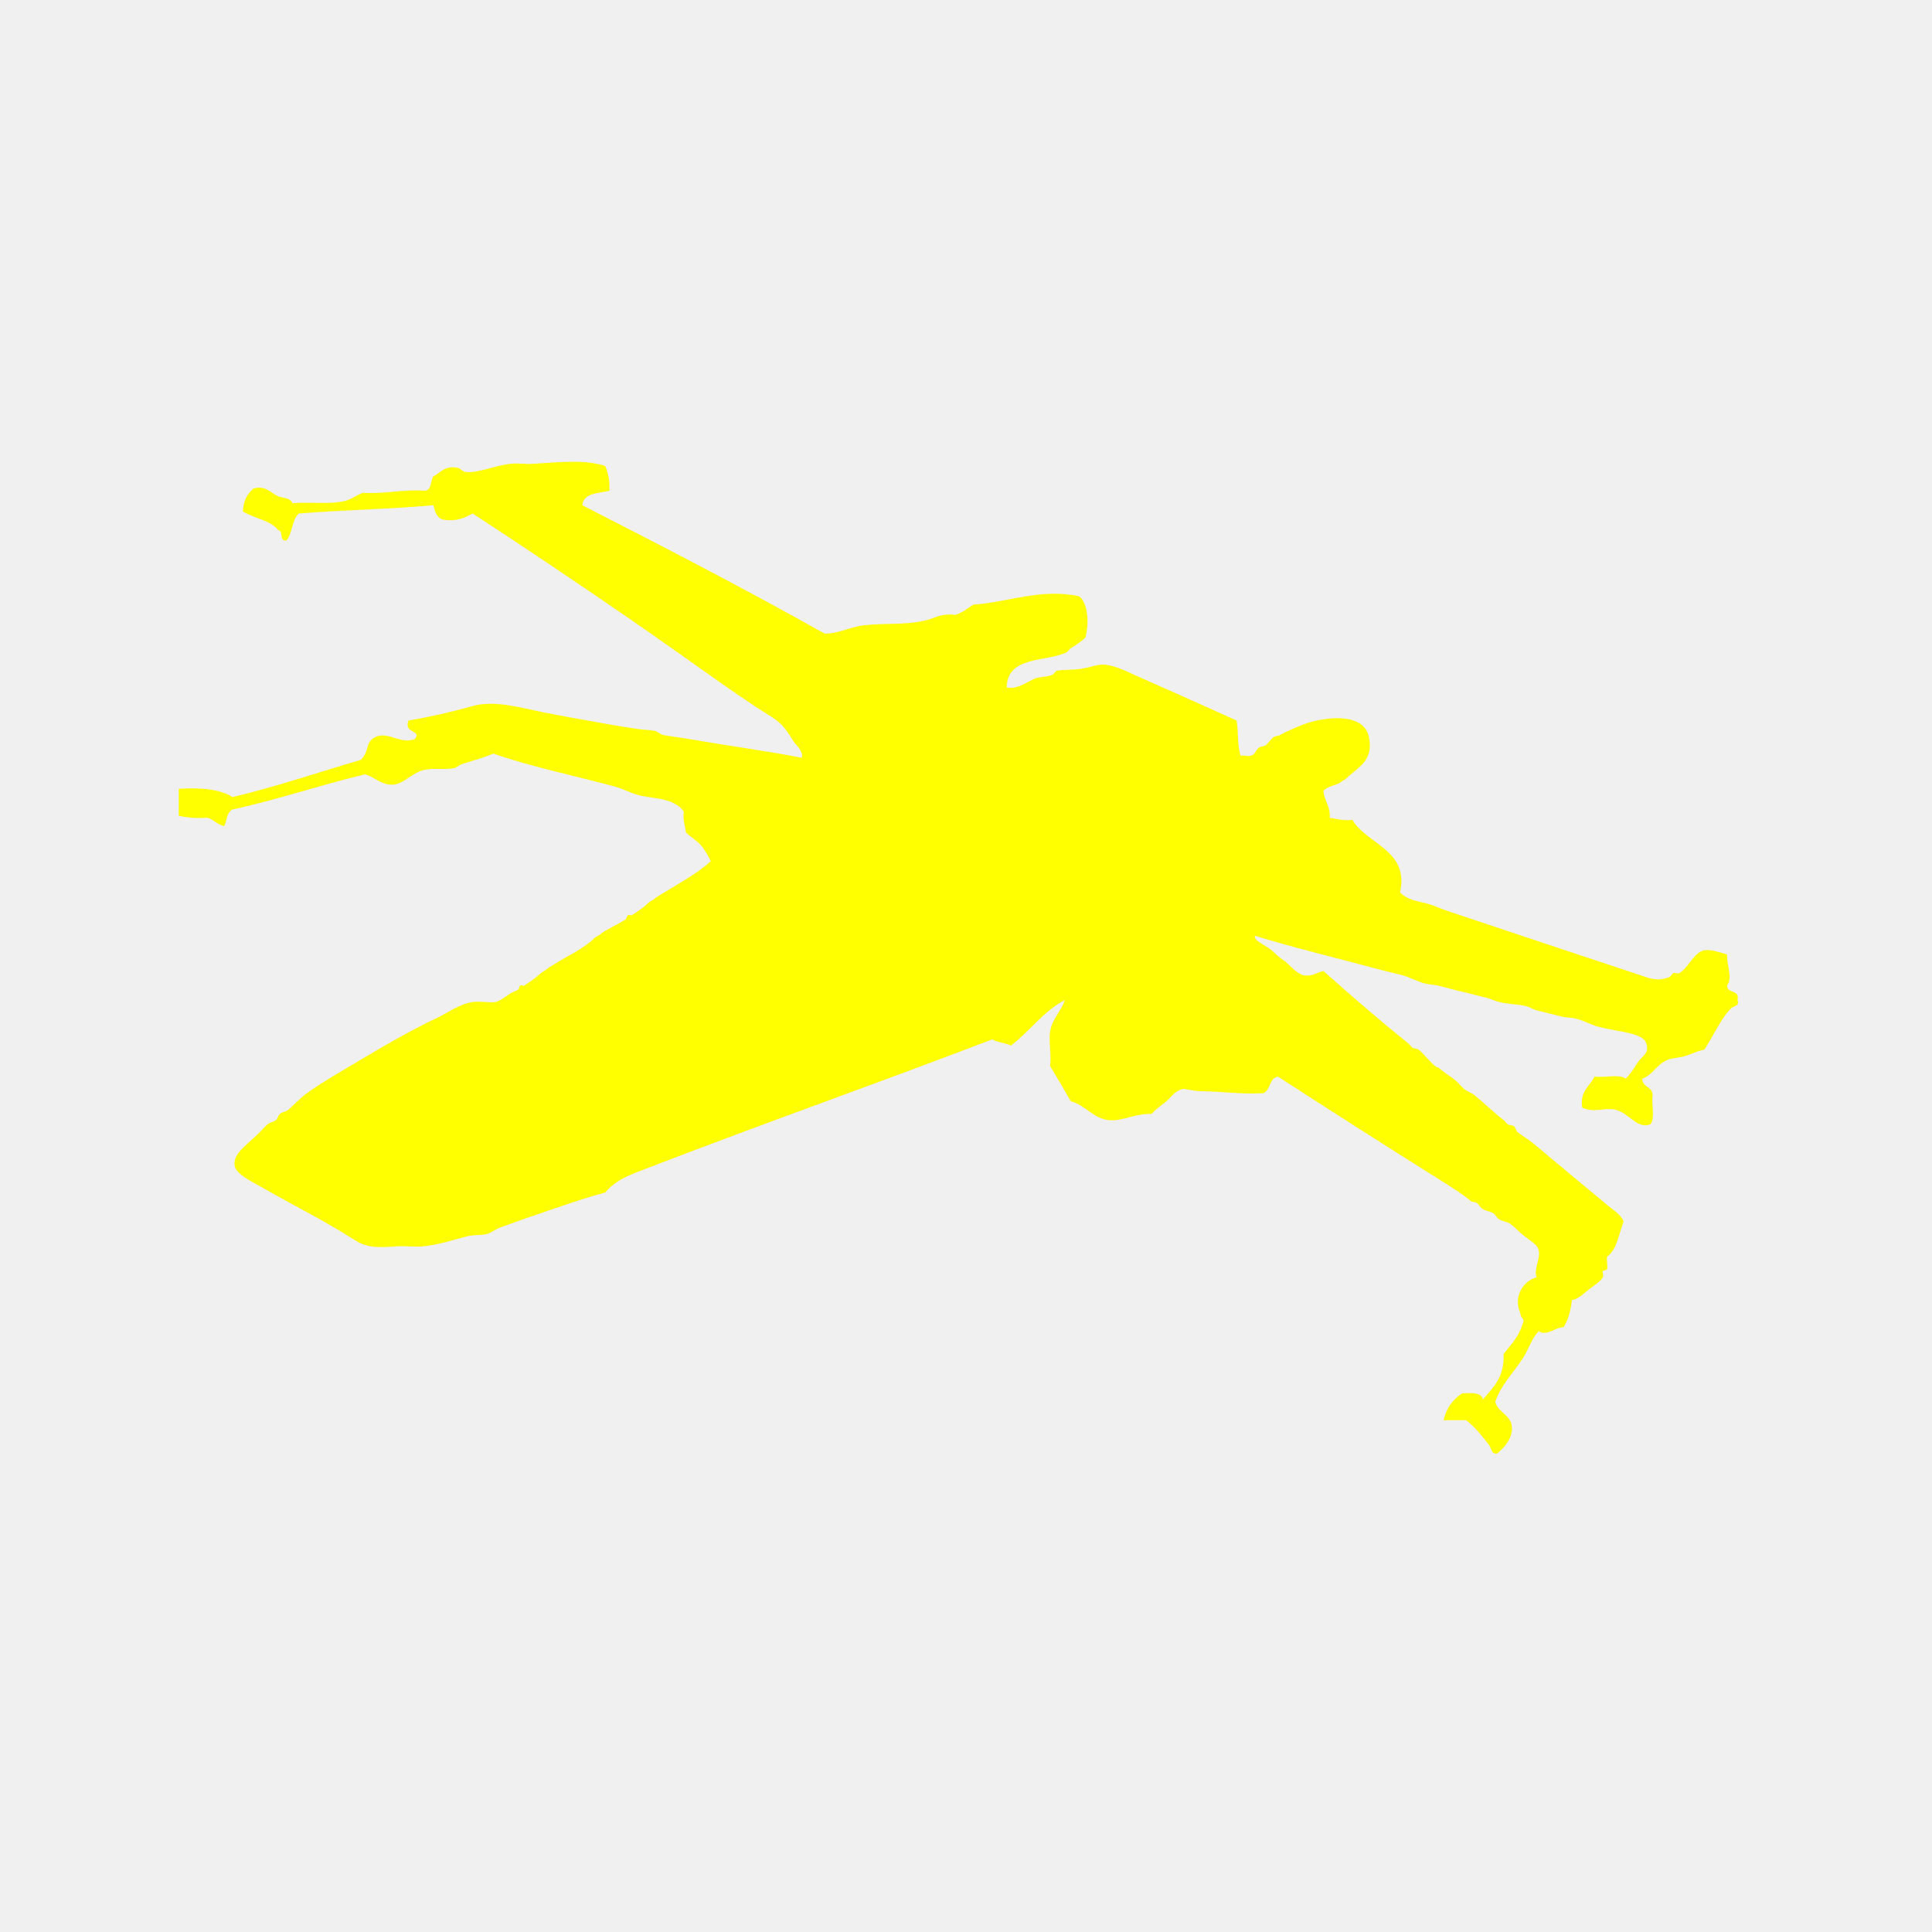
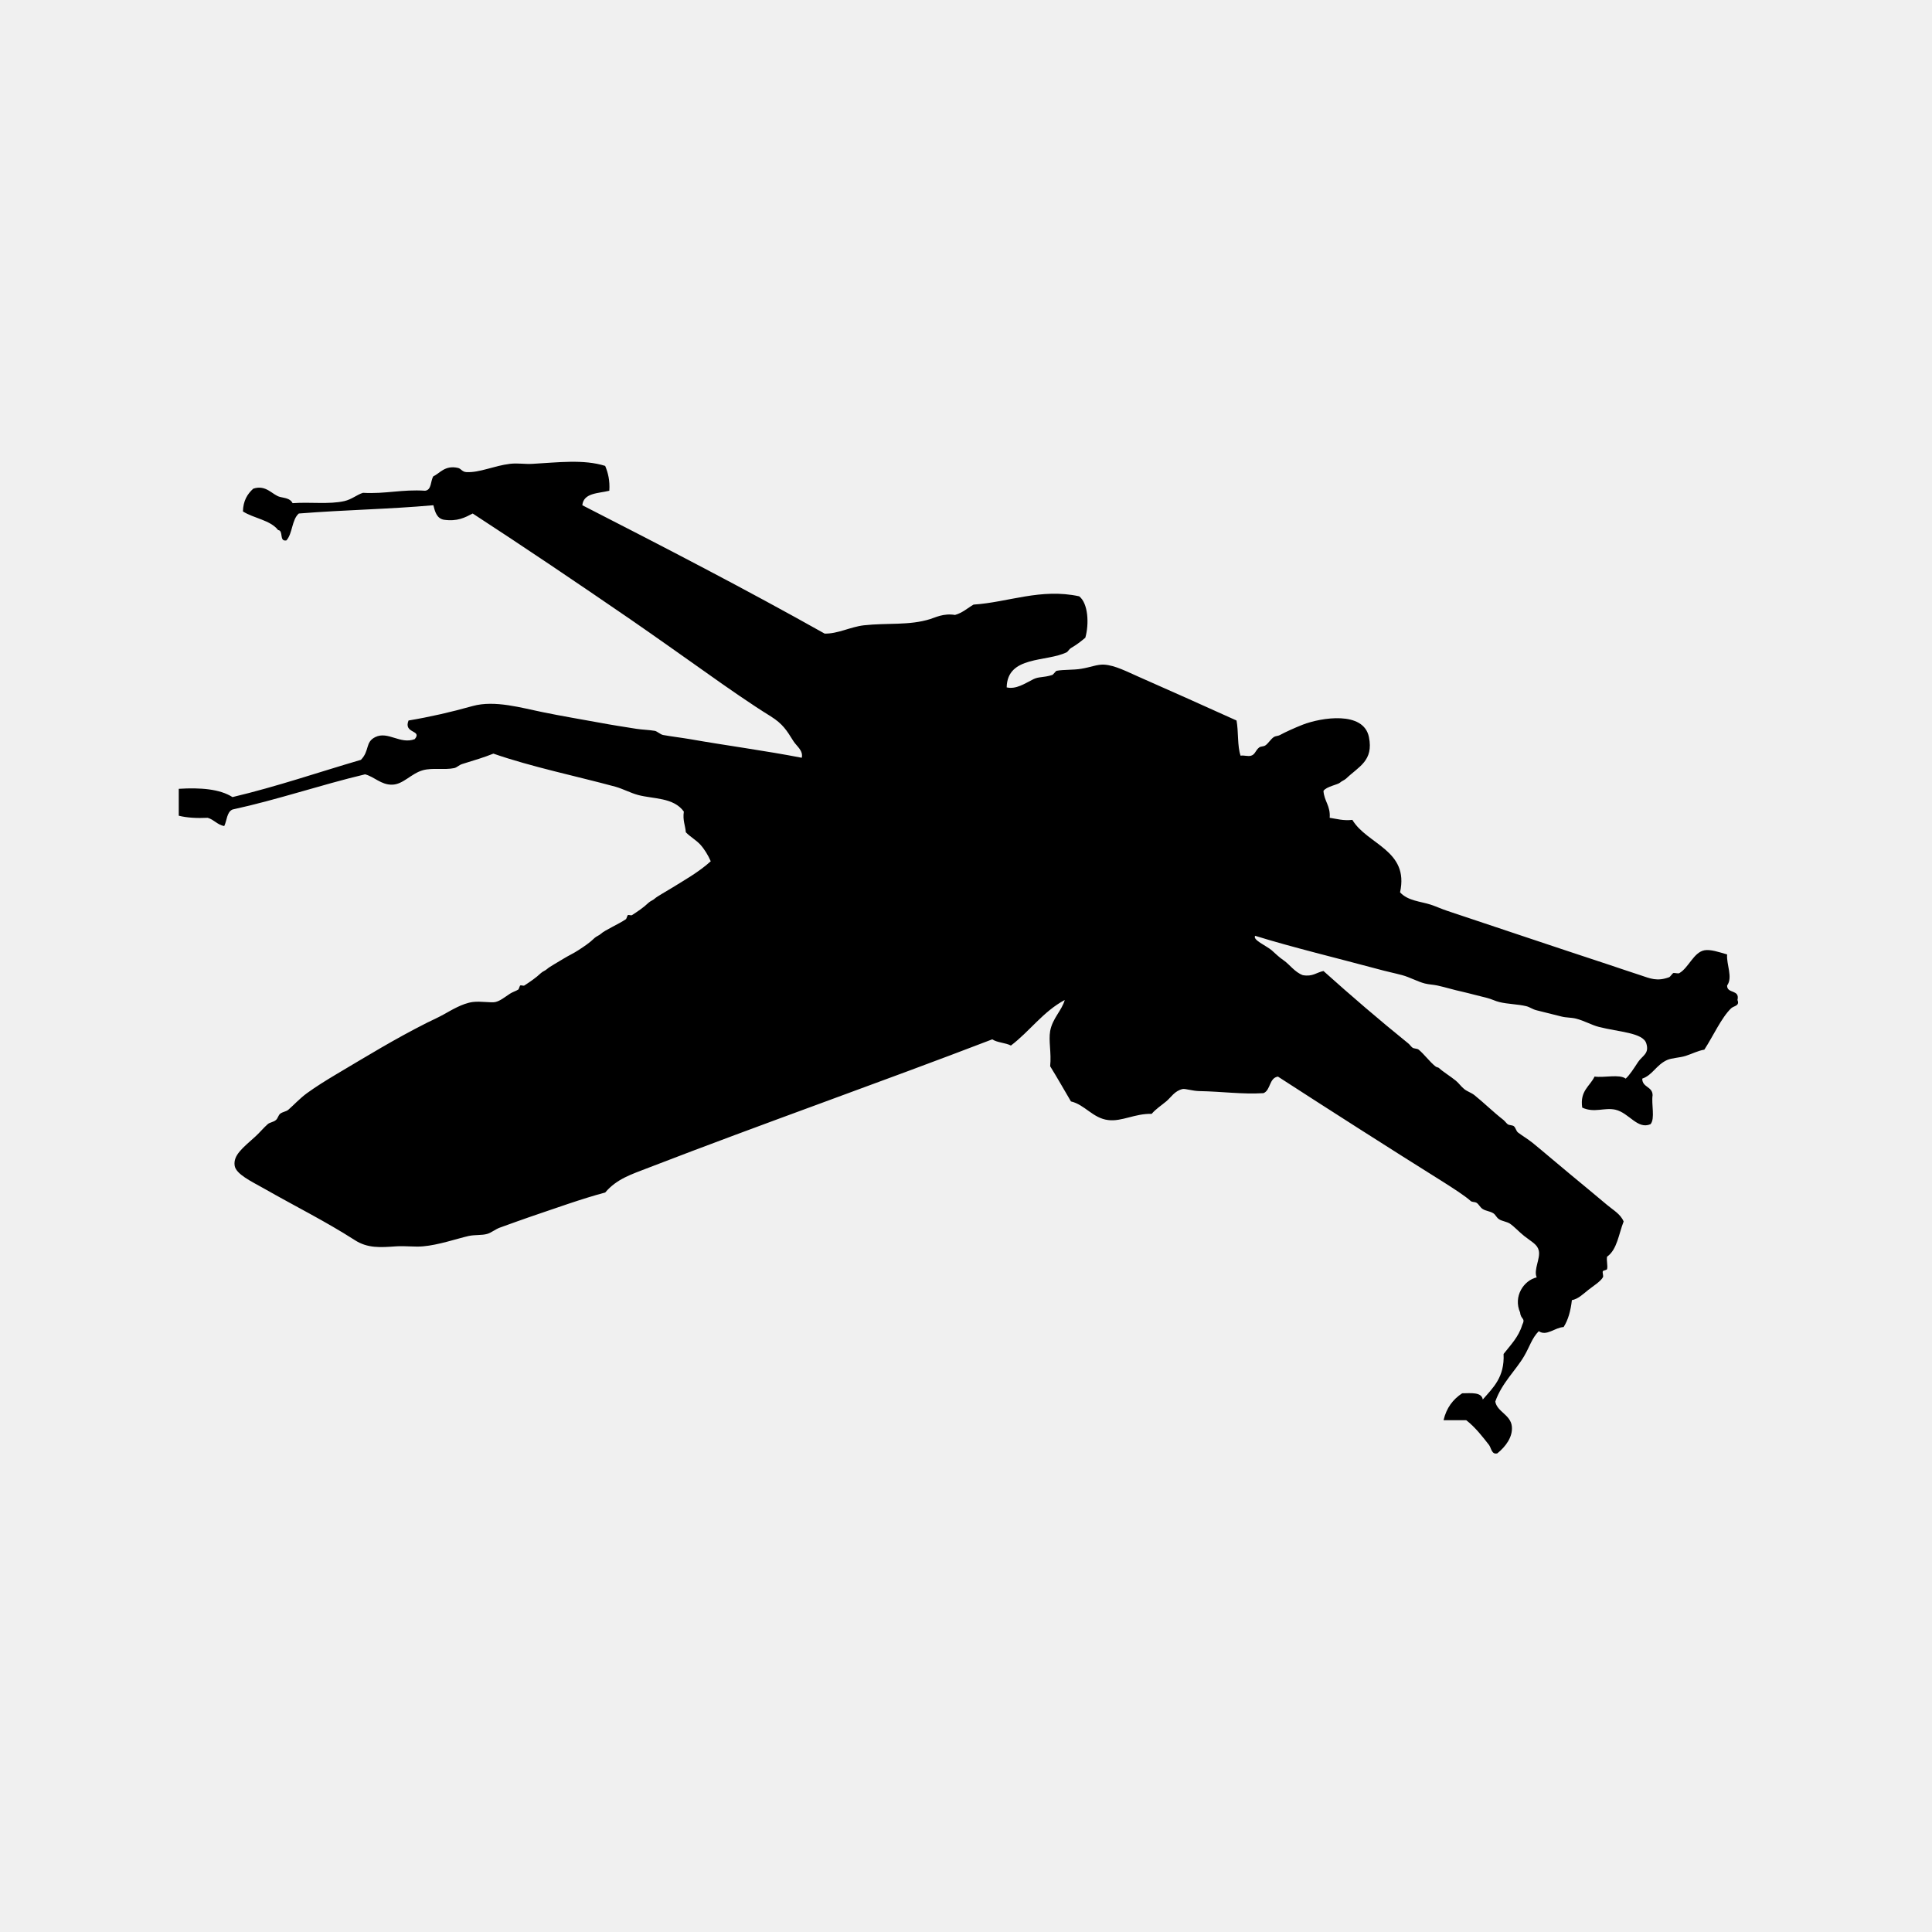
- <svg xmlns="http://www.w3.org/2000/svg" version="1.1" x="0px" y="0px" width="400px" height="400px" viewBox="0 0 400 400" enable-background="new 0 0 400 400" xml:space="preserve" fill="yellow">
+ <svg xmlns="http://www.w3.org/2000/svg" version="1.1" x="0px" y="0px" width="400px" height="400px" viewBox="0 0 400 400" enable-background="new 0 0 400 400" xml:space="preserve" fill="fill">
  <g id="Layer_1" display="none">
    <g id="Layer_1_2_">
      <g id="Layer_2_1_" display="inline">
        <rect width="400" height="400" />
      </g>
      <g id="Layer_2_copy" display="inline">
        <rect x="0.5" y="-0.5" width="400" height="400" />
      </g>
      <g id="Layer_4" display="inline">
        <g id="_x37_C119D_1_">
          <g id="XMLID_3_">
            <g>
              <path d="M165.956,264.041c-3.443-4.316-12.398-1.848-10.413,5.554C158.736,273.663,168.719,272.212,165.956,264.041z         M181.923,266.818c-0.882-6.297,1.791-16.135-1.389-20.133c-4.554,4.24-7.317,10.268-6.248,20.133        C177.313,266.29,180.715,267.68,181.923,266.818z M195.113,203.646c13.093-40.042-51.601-31.67-40.264-0.694        C165.185,206.395,183.693,205.423,195.113,203.646z M200.666,266.124c0.159-10.413,0.193-21.765-2.083-27.769        c-3.429-1.985-7.421,0.701-9.719,2.082c0.972,8.623,0.743,17.703,0,26.381C192.072,268.373,198.125,267.479,200.666,266.124z         M216.633,266.818c0-9.025,0-18.051,0-27.074c-3.021-0.916-7.13-0.743-10.412-1.389c0,9.719,0,19.438,0,29.155        C209.982,266.688,214.134,267.318,216.633,266.818z M213.161,232.107c1.431-7.588,0.778-19.035-6.94-20.826        c-12.06-2.805-16.521,10.185-13.191,21.521C199.625,232.455,207.678,233.564,213.161,232.107z M229.823,267.514        c3.407-7.024,1.382-18.994-5.554-20.134c0.416,6.526-0.867,14.752,0.692,20.134        C226.58,267.514,228.205,267.514,229.823,267.514z M251.343,201.562c7.304-21.423-30.254-34.467-39.569-18.745        c-2.715,4.582-2.608,13.912-0.692,20.827C221.756,205.223,243.811,207.609,251.343,201.562z M249.954,268.206        c0.806-4.649-1.458-6.524-6.248-5.554C230.398,265.359,248.031,279.293,249.954,268.206z M288.83,257.1        c1.215-11.439-7.789-26.013-13.885-41.65c-5.812-14.912-10.072-31.656-17.354-41.653        c-10.976-15.064-41.139-19.083-55.536-4.859c-9.65-10.899-40.015-12.718-49.983-0.694        c-11.538,18.883-20.542,43.305-29.156,64.562c-2.979,7.346-6.623,15.961-5.554,23.604c4.915,1.832,5.2-4.582,6.248-6.942        c4.735-10.684,8.914-21.616,13.19-32.628c7.428-19.132,14.155-50.85,38.875-51.371c12.273-0.257,18.244,10.565,29.851,9.024        c6.748-0.896,13.314-8.816,22.908-9.024c9.448-0.208,15.113,4.186,22.215,9.719c10.149,19.139,18.218,42.535,26.381,63.171        C279.604,244.859,280.909,254.912,288.83,257.1z M269.393,135.613c4.729,13.1,0.459,26.762,2.776,43.735        c1.624,11.892,9.304,24.511,13.884,37.487c1.764,4.991,4.367,11.892,6.942,18.744c2.138,5.698,7.72,13.717,7.636,18.049        c-0.242,13.044-28.754,26.399-38.875,30.545c-52.746,21.591-132.503,9.379-156.89-29.851        c9.191-21.208,15.946-43.075,24.991-65.949c1.298-3.277,3.666-5.457,4.165-8.331c2.354-13.46-1.402-25.977,0.694-36.793        c4.679-24.13,23.929-41.396,51.371-43.735C228.663,95.884,259.07,106.984,269.393,135.613z" />
            </g>
          </g>
        </g>
      </g>
      <g id="Layer_5_1_" display="inline">
        <g id="wC95k9_1_">
          <g id="XMLID_2_">
            <g>
              <path fill="#FFFFFF" d="M271.419,200.5c6.751,7.938,13.474,11.706,12.899,23.25c-0.629,12.512-13.119,21.191-17.197,30.227        c1.32,27.215-27.548,42.711-48.357,27.896c0-6.972,0-13.947,0-20.924c-4.299-9.177-11.69-1.429-18.272-8.138        c-5.895,5.824-9.472,1.131-16.124,4.65c-2.333,5.994-0.48,16.527-1.074,24.409c-18.902,13.388-49.821,2.163-47.284-25.568        c-11.19-12.625-29.159-41.501-6.447-54.643c0-10.461,0-20.923,0-31.385c2.276-4.892,5.853-8.391,8.596-12.788        c41.699,0.898,84.316,0.184,126.814,0C273.236,165.212,271.525,183.726,271.419,200.5z M245.625,197.015        c6.318-4.799,8.341-14.236,8.604-25.575c-15.41,0.771-33.677-1.548-47.291,1.159        C219.363,181.245,226.307,195.828,245.625,197.015z M248.855,265.598c0.961-23.666-35.543,0.36-10.752,10.463        C244.111,273.818,248.602,271.825,248.855,265.598z M229.508,223.75c1.024,7.782,7.415,4.623,12.895,5.811        C241.193,224.287,234.448,224.994,229.508,223.75z M225.21,227.234c1.321-12.278-7.069-14.053-13.976-17.434        c0.904,2.893,1.406,6.229,1.074,10.463C215.787,223.475,220.325,225.545,225.21,227.234z M206.938,219.1        c1.646-2.113,1.646-9.509,0-11.621c-8.941-1.151-15.764-0.008-13.968,10.461C196.433,219.614,201.982,219.035,206.938,219.1z         M177.919,186.554c5.415-4.496,15.085-10.081,13.975-15.113c-14.689,0-29.378,0-44.067,0        c-0.255,11.515,1.788,20.535,7.528,25.575C164.906,198.584,171.762,191.664,177.919,186.554z M175.77,227.234        c7.444-2.41,15.983-3.633,13.975-16.272C181.15,212.129,175.969,216.984,175.77,227.234z M158.579,256.302        c-20.952,9.847,16.216,32.892,12.894,6.97C170.653,256.859,164.828,253.361,158.579,256.302z M173.621,223.75        c-5.697,0.424-11.353,0.896-13.968,4.65C163.103,229.709,172.674,228.889,173.621,223.75z" />
              <path fill="#FFFFFF" d="M238.104,107.502c21.213,4.022,29.399,25.384,27.943,44.173c-38.604,0.226-85.555-0.063-130.039,0        c-1.117-21.786,7.882-40.533,27.943-44.173C179.376,104.703,221.117,104.286,238.104,107.502z" />
              <path fill="#FFFFFF" d="M211.234,257.461c6.983,1.357,5.141,22.034,2.148,26.734        C207.043,281.665,210.698,263.745,211.234,257.461z" />
              <path fill="#FFFFFF" d="M200.49,255.136c4.8,4.036,5.549,28.671,0,32.552c-6.263-5.055-2.552-23.744-2.149-32.552        C199.055,255.136,199.776,255.136,200.49,255.136z" />
              <path fill="#FFFFFF" d="M190.82,257.461c1.647,7.486,2.142,21.991-1.075,27.9c-7.069-4.758-2.623-17-2.149-27.9        C188.671,257.461,189.745,257.461,190.82,257.461z" />
            </g>
          </g>
        </g>
      </g>
      <g id="Layer_1_1_" display="inline">
        <g id="_x30_WRF3t_1_">
          <g id="XMLID_1_">
            <g>
              <path fill="#FFFFFF" d="M273.818,198.775c4.173,18.327,5.012,43.317,7.041,61.836c-9.084,6.131-19.066,10.396-28.756,15.156        c-9.707,4.767-19.496,10.828-32.278,11.521C219.713,241.498,236.943,208.378,273.818,198.775z" />
              <path fill="#FFFFFF" d="M219.238,135.119c-0.799,15.12,27.359,15.071,24.062-0.606        C237.104,141.696,226.029,140.532,219.238,135.119z M133.554,166.038c2.201-36.284,28.487-54.139,62.208-56.988        c39.003-3.298,70.296,18.836,72.772,56.988C226.826,166.832,177.118,167.177,133.554,166.038z" />
              <path fill="#FFFFFF" d="M132.968,181.194c1.426-3.28,7.248-1.716,9.977-1.819c39.204-1.461,88.231-0.255,126.178,0.606        c0.088,5.559-6.667,6.396-10.562,7.275c-14.227,3.213-30.733,4.965-44.604,7.881c-1.673,30.027,0.146,61.686,0,92.15        c-8.41,0-16.826,0-25.236,0c-0.687-28.805,0.458-60.953,0-91.544c-13.275-3.358-29.35-5.438-44.603-8.487        C140.286,186.492,133.425,186.462,132.968,181.194z" />
              <path fill="#FFFFFF" d="M121.23,165.431c-0.804-15.38,1.978-27.057,1.174-42.438c-2.512-2.255-6.796-2.68-11.737-2.425        c-1.303-2.467-2.418-5.662-1.174-9.094c8.034-4.705,27.642-4.177,35.799,0c0.305,3.486,0.71,6.142-1.174,8.488        c-4.619,1.691-13.169-0.667-17.019,1.819c-3.128,24.201,1.455,48.979,0,76.388c37.625,10.039,54.562,41.442,55.753,89.119        c-13.75-0.267-24.643-7.894-35.212-12.731c-9.443-4.322-18.51-8.729-26.41-13.942c1.778-16.353,2.142-34.162,4.695-49.714        c-3.416,1.357-8.046-2.314-10.564-5.457C115.191,192.288,111.247,170.111,121.23,165.431z" />
            </g>
          </g>
        </g>
      </g>
      <g id="Layer_6" display="inline">
        <g id="Te7uNE_1_">
          <g id="XMLID_4_">
            <g>
              <path d="M170.863,317.521c0-6.801,0-13.602,0-20.398c-10.992-12.219-9.84,17.08-7.061,22.359        C166.965,320.496,169.4,319.295,170.863,317.521z M192.047,285.354c0.916-17.521,0.131-36.744,0.393-54.92        c-1.888-2.287-5.255-3.425-7.846-1.177c-1.544,17.022-0.801,38.429-0.392,56.097        C185.983,287.658,190.306,287.83,192.047,285.354z M202.639,204.15c0-19.876,0-39.752,0-59.628        c-2.166-0.18-6.383-1.177-7.846,0.392c0,19.746,0,39.491,0,59.236C197.408,204.15,200.023,204.15,202.639,204.15z         M212.445,256.717c0-8.688,2.094-22.867-0.783-27.068c-2.289-3.342-6.48-1.396-8.238,0.785        c0.262,18.176-0.523,37.398,0.393,54.92c2.199,2.901,7.004,1.972,8.632-0.783C212.445,277.573,212.445,267.84,212.445,256.717        z M232.452,319.482c3.098-6.728,3.629-32.273-7.062-22.752C225.98,305.271,220.7,322.425,232.452,319.482z M308.164,245.732        c0,11.146,1.218,22.336-1.569,30.207c-7.135,4.828-19.155-0.106-27.853,1.961c-3.236,0.769-6.652,4.453-10.199,6.274        c-8.386,4.31-17.809,7.495-27.46,9.415c-0.612,15.332,3.687,34.344-10.592,35.309c-14.589,0.979-13.15-16.133-12.161-30.991        c-12.732,0.687-28.229,1.159-40.014,0.393c-1.226,13.403,2.795,29.536-10.2,30.599c-15.757,1.291-13.027-17.316-12.945-33.735        c-12.708-3.122-24.232-6.293-34.129-11.771c-3.473-1.92-6.857-4.961-9.807-5.492c-5.606-1.004-12.529,1.514-17.653-0.782        c-6.53-2.927-4.707-17.67-4.707-28.245c0-33.777-0.319-67.842,0.392-99.642c2.223,0,4.446,0,6.669,0        c0.916,29.16,0.131,60.021,0.392,89.833c7.47-0.312,14.074,1.798,21.184,0.394c4.454-0.883,9.309-4.979,13.73-6.669        c5.435-2.076,11.482-2.738,16.083-4.707c3.089-1.324,5.95-4.527,9.023-6.669c3-2.095,6.326-4.528,9.807-5.886        c5.198-2.025,9.521-1.831,13.73-4.706c0.482-39.353,0.809-80.42,5.492-115.333c2.207-16.436,4.348-32.527,10.592-43.544        c0.916,0,1.831,0,2.746,0c2.575,2.436,4.364,5.729,5.492,9.023c8.41,24.477,8.32,56.49,10.592,88.265        c0.564,7.87,0.842,16.435,0.785,25.106c-0.072,11.54,2.288,24.902,1.178,38.837c3.693,1.25,7.15,1.896,10.592,3.53        c5.894,2.795,10.592,8.559,15.69,10.982c4.554,2.175,10.56,2.951,16.084,5.102c4.69,1.82,9.881,5.844,14.515,6.669        c8.9,1.586,17.222-1.151,27.461,0c0.517-29.953-1.037-61.786,0.785-90.227c2.092,0,4.186,0,6.275,0        C308.164,179.321,308.164,214.325,308.164,245.732z" />
            </g>
          </g>
        </g>
      </g>
      <g id="Layer_7" display="inline">
        <g id="tZx3Bj_2_">
          <g id="XMLID_6_">
            <g>
              <path d="M300.557,213.652c-0.045,2.334,0.694,5.578,0.303,7.591c-0.475,2.416-3.75,4.301-4.25,6.375        c-0.854,3.536,0,9.089,0,13.661c0,13.104-0.803,26.521-0.606,39.164c0.203,13.147-0.082,25.697-1.519,37.947        c-0.438,3.699,0.062,7.926-2.43,10.93c-3.466-15.646-3.074-35.607-3.945-58.896c-0.366-9.732-0.342-21.043-0.606-32.181        c-0.089-3.729,0.367-8.405-0.304-10.626c-0.646-2.133-4.23-4.035-6.072-5.465c-1.984-1.545-4.697-4.125-6.679-4.555        c-2.498-0.545-6.229,0.404-9.411,0.91c-8.146,1.29-18.314,2.973-25.807,4.555c-8.476,12.512-18.961,21.183-36.733,23.072        c-2.004,0.215-3.371,0.229-5.768,0c-14.338-1.348-25.515-7.361-32.181-15.482c-1.98-2.409-3.188-6.756-6.072-8.805        c-3.182-2.259-9.209-2.688-13.662-3.947c-4.87-1.379-9.247-3.004-12.751-3.944c-5.515,2.274-10.752,4.832-16.09,7.286        c-2.751,36.007-3.295,74.222-8.197,108.076c-2.043-3.396-1.815-7.76-2.125-11.84c-1.632-21.41-1.025-45.65-0.304-68.609        c0.139-4.354-0.196-9.299,0-13.967c0.183-4.34,1.271-9.277,0.607-12.446c-0.639-3.062-5.028-4.743-5.768-7.59        c-0.848-3.275,0-7.899,0-11.841c0-4.198-0.645-8.848,0-11.839c0.683-3.144,4.263-4.965,4.857-7.59        c0.658-2.909,0-9.177,0-13.358c0-12.75-0.341-26.482,0.304-40.074c1.101-23.345-0.158-46.646,3.339-64.058        c1.651,1.815,1.6,4.661,1.822,6.982c1.334,13.94,1.613,29.587,2.125,45.842c0.208,6.672,0.911,13.598,0.911,20.34        c0,6.938-0.335,14.256,0,21.251c0.335,7.04-0.405,14.478,0.607,20.644c0.5,3.049,2.637,4.833,3.643,7.894        c4.965,1.815,10.056,3.504,14.876,5.464c8.608-1.714,16.033-4.61,25.198-5.768c6.255-10.202,14.003-17.741,26.716-22.466        c22.004-8.184,47.676,4.693,55.253,22.466c8.06,0.98,17.83,4.124,26.413,6.375c3.018,0.791,6.762,1.923,9.105,1.821        c4.326-0.189,7.545-5.844,11.537-7.893c0.127-38.056,0.209-76.505,2.731-111.721c0.253-3.523,1.062-7.432,1.821-10.929        c0-0.304,0-0.607,0-0.911c0.492-0.082,0.525,0.285,0.91,0.304c2.81,17.349,2.512,37.803,3.037,58.29        c0.43,16.862,0.604,36.159,0.604,54.646c0,2.448-0.664,5.769-0.304,7.286c0.633,2.65,4.295,2.809,5.16,5.769        C300.941,199.846,300.689,207.126,300.557,213.652z M215.55,220.027c13.819-12.086,7.388-37.675-11.84-40.073        c-1.974-0.247-5.895,0.139-6.982,0.304c-12.245,1.828-21.739,13.82-18.519,27.93c1.429,6.256,6.122,11.967,11.84,14.877        C197.841,227.036,209.188,225.596,215.55,220.027z" />
              <path d="M216.766,189.062c3.863,3.017,5.705,8.058,5.463,15.18c-3.4-0.432-6.451,0.088-9.41-0.305        c0.576-4.119-1.17-5.915-1.82-8.805C212.307,193.471,214.702,190.916,216.766,189.062z" />
              <path d="M222.229,205.456c-0.81,5.667-3.438,9.513-6.375,13.055c-2.72-1.632-4.49-4.212-6.679-6.375        c1.304-2.139,2.974-3.909,3.644-6.68C215.506,205.178,219.611,204.805,222.229,205.456z" />
              <path d="M216.157,187.848c-2.087,2.264-4.067,4.636-6.679,6.375c-2.119-1.929-4.693-3.403-8.197-3.947        c0-3.036,0-6.072,0-9.108C208.074,181.561,212.805,184.015,216.157,187.848z" />
              <path d="M207.354,212.742c2.922,1.732,5.28,4.029,6.982,6.982c-3.518,2.252-7.197,4.338-13.055,4.25c0-3.035,0-6.072,0-9.107        C203.198,214.836,205.771,213.988,207.354,212.742z" />
              <path d="M199.763,191.188c7.836-0.5,14.693,8.406,10.928,16.394c-1.156,2.454-5.256,5.9-7.59,6.376        c-8.033,1.632-16.515-5.308-13.663-15.18C190.352,195.627,194.058,191.548,199.763,191.188z" />
              <path d="M199.763,214.867c0,3.035,0,6.072,0,9.107c-5.724-0.045-9.841-1.695-13.054-4.25c1.221-3.029,4.225-4.275,6.072-6.681        C195.362,213.4,196.696,215,199.763,214.867z" />
              <path d="M199.763,181.169c0,3.036,0,6.072,0,9.108c-2.802,0.253-6.268,1.866-8.5,3.643c-2.505-1.645-4.396-3.902-6.375-6.072        C187.885,183.661,192.939,181.53,199.763,181.169z" />
              <path d="M190.049,195.438c0.069,1.315-1.689,2.498-2.125,3.947c-0.569,1.885,0.31,3.289-0.911,4.857        c-3.017,0.184-5.521-0.729-8.197,0c-0.86-6.332,1.752-11.796,4.554-15.483C185.084,189.518,189.96,193.856,190.049,195.438z" />
              <path d="M187.924,205.152c0.544,2.998,2.106,4.978,3.946,6.68c-1.847,2.605-4.073,4.832-6.679,6.679        c-3.099-3.479-5.939-7.217-6.375-13.358C182.313,204.938,184.945,205.646,187.924,205.152z" />
            </g>
          </g>
        </g>
      </g>
      <path display="inline" fill="#231F20" d="M148.159,221.893c-1.143,0-2.237-0.166-3.332-0.334l-30.613,81.627h67.888    l-30.613-81.627C150.396,221.727,149.301,221.893,148.159,221.893" />
      <path display="inline" fill="#231F20" d="M127.198,204.777H79.7l26.557,95.287l30.56-81.492    C131.95,215.514,128.379,210.596,127.198,204.777" />
      <path display="inline" fill="#231F20" d="M169.12,204.777c-1.181,5.816-4.752,10.736-9.618,13.795l30.56,81.492l25.417-95.287    H169.12L169.12,204.777z" />
      <path display="inline" fill="#231F20" d="M136.813,182.428l-30.56-81.493l-26.549,95.287h47.49    C128.382,190.402,131.953,185.483,136.813,182.428" />
      <path display="inline" fill="#231F20" d="M148.159,179.107c1.142,0,2.236,0.164,3.331,0.337l30.613-81.629h-67.888l30.613,81.629    C145.922,179.271,147.017,179.107,148.159,179.107" />
      <path display="inline" fill="#231F20" d="M169.12,196.222h46.358l-25.417-95.287l-30.56,81.493    C164.368,185.486,167.938,190.402,169.12,196.222" />
      <path display="inline" fill="#231F20" d="M139.602,200.5c0,4.725,3.833,8.557,8.558,8.557c4.724,0,8.557-3.832,8.557-8.557    c0-4.724-3.833-8.557-8.557-8.557C143.435,191.943,139.602,195.776,139.602,200.5" />
      <path display="inline" fill="#231F20" d="M221.686,186.305l3.787,14.192l-3.787,14.198c2.316,1.274,4.94,2.061,7.767,2.061    c8.969,0,16.256-7.285,16.256-16.259c0-8.961-7.287-16.256-16.256-16.256C226.626,184.241,224.002,185.032,221.686,186.305" />
      <path display="inline" fill="#231F20" d="M231.59,179.96c0,0.081-0.078,0.131-0.089,0.211c4.117,0.41,7.845,2.014,10.875,4.496    c0.056-0.064,0.033-0.15,0.089-0.2l8.012-8.017c-5.137-4.487-11.666-7.334-18.887-7.825V179.96z" />
      <path display="inline" fill="#231F20" d="M217.596,170.963l2.975,11.158c2.106-1.011,4.396-1.707,6.83-1.952    c-0.01-0.078-0.088-0.125-0.088-0.209v-11.332C223.88,168.857,220.654,169.743,217.596,170.963" />
      <path display="inline" fill="#231F20" d="M227.312,232.372v-11.337c0-0.078,0.078-0.123,0.088-0.201    c-2.435-0.245-4.724-0.947-6.83-1.949l-2.975,11.152C220.654,231.264,223.88,232.139,227.312,232.372" />
      <path display="inline" fill="#231F20" d="M261.322,202.641h-11.338c-0.077,0-0.121-0.078-0.199-0.091    c-0.418,4.117-2.018,7.845-4.502,10.875c0.062,0.056,0.146,0.033,0.201,0.089l8.011,8.012    C257.991,216.389,260.838,209.859,261.322,202.641" />
      <path display="inline" fill="#231F20" d="M253.495,179.478l-8.011,8.011c-0.057,0.056-0.141,0.033-0.195,0.083    c2.479,3.037,4.078,6.761,4.496,10.875c0.078-0.006,0.122-0.086,0.199-0.086h11.344    C260.832,191.138,257.996,184.614,253.495,179.478" />
      <path display="inline" fill="#231F20" d="M250.477,224.545l-8.012-8.012c-0.056-0.057-0.033-0.139-0.089-0.195    c-3.03,2.479-6.758,4.078-10.875,4.496c0.011,0.078,0.089,0.123,0.089,0.201v11.342    C238.811,231.882,245.34,229.046,250.477,224.545" />
      <path display="inline" fill="#231F20" d="M291.918,97.815H209.77l-5.842,21.899l7.852,29.443h13.394    c28.747,0,51.343,23.674,51.343,51.342c0,28.356-22.986,51.342-51.343,51.342h-13.394l-7.852,29.443l5.842,21.899h82.148    L319.3,200.5L291.918,97.815z" />
    </g>
    <g id="Layer_2" display="inline">
      <g id="XMLID_5_">
        <g>
          <path d="M330.625,225.775c6.553-2.319,16.234-1.822,12.811,7.51c-3.81-2.613-7.03-3.221-13.252-3.092      C330.312,228.702,329.834,226.604,330.625,225.775z" />
          <path d="M312.071,289.389c0.019,0.754-0.331,1.141-0.883,1.324c-0.02-0.607,0.201-0.977,0.44-1.324      C311.777,289.389,311.925,289.389,312.071,289.389z" />
          <path d="M310.746,291.154c0.019-0.275,0.074-0.516,0.441-0.441C311.17,290.989,311.114,291.229,310.746,291.154z" />
          <path d="M310.746,291.154c0.019,0.755-0.331,1.142-0.883,1.324c-0.02-0.606,0.202-0.976,0.44-1.324      C310.452,291.154,310.6,291.154,310.746,291.154z" />
          <path d="M309.863,292.479c0.644,2.614,3.368,3.111,4.417,5.303c-0.368,1.986-1.215,3.496-2.209,4.859      c-3.589-2.597-6.646-5.726-11.044-7.511c0.625-1.142,1.49-2.044,2.209-3.093C305.961,291.521,308.17,293.382,309.863,292.479z" />
          <path d="M284.241,154.654c-2.669,4.252-7.933,5.908-11.044,9.719c3.093,9.718,15.24,10.381,17.229,21.204      c19.419,6.645,39.722,14.762,60.521,18.554c2.725-1.675,2.981-7.73,8.394-5.301c1.031,7.361-2.798,9.865-2.649,16.345      c-3.922,4.179-11.303,4.896-15.462,8.835c0.719-2.964,3-4.361,4.859-6.185c-25.364-10.124-55.938-15.038-83.49-22.971      c-1.031,1.16-0.074,3.019,0,4.417c28.935,14.946,51.739,36.021,75.538,56.103c-1.509,9.239-10.712,10.786-11.927,20.319      c-8.982,0.312-9.479,9.074-14.137,13.695c0.994-8.229,7.842-10.088,4.858-18.996c0.571-1.933,2.688-2.318,3.977-3.533      c-1.49-1.547-0.682-4.381,0-6.186c-17.209-13.713-37.181-24.664-55.66-37.107c-1.841,1.104-2.394,3.498-4.417,4.418      c-10.438-2.926-22.4-0.625-29.156,3.977c-10.527-0.533-15.259-9.146-13.252-20.762c-4.142,0.863-7.068,2.943-10.604,4.417      c-1.526-0.533-2.668-1.454-3.533-2.65c-1.325,0.884-4.159,0.259-6.184,0.441c-1.528,0.093-1.675,1.563-3.092,1.768      c-5.043-0.626-6.994,1.841-11.043,2.209c-12.111,11.761-32.469,15.24-48.593,22.972c-2.614-0.186-3.111-2.485-5.301-3.094      c-3.442,1.859-5.301,5.303-8.394,7.51c-21.02-0.403-26.763,14.469-45.5,16.346c-1.564-0.055-0.736-2.503-1.767-3.092      c-13.271-0.59-21.149-9.166-30.481-15.021c11.375-17.173,32.487-24.646,50.801-34.897c1.602,0.019,3.479-0.239,3.976,0.884      c15.755-9.866,30.83-20.413,47.267-29.597c-1.896-3.866-7.841-5.485-5.743-11.928c-12.921-5.337-27.996-8.522-41.966-12.811      c-6.718,2.853-15.737,3.405-21.204,7.51c-1.785-0.129-1.914-1.914-3.092-2.65c-8.651,3.037-25.548,2.908-33.131,10.602      c-1.527-0.423-0.994-4.657-0.441-5.743c0.166,1.749,2.926,0.902,3.976,1.767c10.473-5.08,23.946-4.73,30.922-12.811      c1.767,0,3.534,0,5.301,0c1.767-0.442,1.251-3.166,2.208-4.417c27.48-6.424,55.513,5.872,82.607,9.277      c-1.307-4.436-4.473-7.013-7.068-10.16c-21.812-13.971-43.016-28.548-63.612-43.733c-1.38,0.681-3.184,0.938-4.417,1.767      c-2.834-0.405-5.761-3.755-6.387-3.81c-0.332-0.037-22.456,2.926-24.26,2.706c-0.976-0.129-0.276-0.497-0.276-0.663      c7.639-0.736,23.597-2.761,24.259-2.945c0.645-0.184,2.393-3.387,4.455-4.564c11.099,0.037,22.069-3.792,34.457-1.325      c0.092,1.675,1.859,1.675,1.767,3.534c-1.031,2.209-4.012,2.467-6.626,3.092c13.915,10.676,32.689,16.492,46.384,27.389      c3.332-0.534,4.289,1.307,6.626,1.767c7.639-2.908,18.057-1.325,26.947-3.534c0.626-0.552,1.381-1.509,1.767-2.669      c3.405-0.479,10.989-3.865,15.055-3.755c2.982,0.184,9.867,3.056,9.683,6.866c-0.11,3.479-4.454,8.725-8.394,7.915      c-1.473-0.331-9.239,4.013-8.834,7.105c6.516-1.915,15.11-3.442,21.203-5.743c8.209,4.602,17.467,8.154,26.946,11.485      c1.397,2.871,1.583,6.958,3.534,9.277c4.066-7.013,11.854-5.798,19.438-9.277C281.26,149.684,282.658,152.261,284.241,154.654z" />
          <path d="M58.949,103.853c-2.208,2.006-2.521,3.258-3.092,6.626c-2.301-2.853-5.135-5.172-9.277-6.185      c0.203-1.564,0.976-2.559,0.884-4.417C51.973,100.521,54.881,102.767,58.949,103.853z" />
        </g>
      </g>
    </g>
  </g>
  <g id="Layer_2_2_">
    <g id="XMLID_7_">
      <g>
        <path d="M73.436,256.739c-6.161-3.946-12.018-6.821-18.857-10.714c-2.536-1.429-5.768-2.946-6-4.715     c-0.304-2.16,1.696-3.66,4.286-6c0.911-0.821,1.643-1.75,2.571-2.571c0.429-0.375,1.197-0.41,1.697-0.856     c0.375-0.304,0.5-0.982,0.857-1.286c0.518-0.411,1.268-0.446,1.732-0.857c1.054-0.91,2.375-2.356,3.857-3.429     c1.946-1.41,3.982-2.66,5.982-3.856c6.839-4.054,11.947-7.215,18.857-10.715c1.143-0.554,2.25-1.054,3.446-1.714     c1.5-0.821,3.804-2.268,6-2.571c1.696-0.215,3.857,0.214,4.714,0c0.982-0.232,1.839-0.946,3-1.715     c0.571-0.375,1.214-0.535,1.714-0.856c0.161-0.09,0.286-0.786,0.429-0.857c0.214-0.09,0.643,0.143,0.857,0     c1.143-0.75,2.357-1.554,3.429-2.571c0.357-0.34,0.911-0.5,1.286-0.857c0.429-0.411,2.429-1.518,3.429-2.143     c0.982-0.607,2.089-1.107,3-1.714c1.214-0.786,2.375-1.553,3.411-2.571c0.375-0.339,0.929-0.5,1.304-0.857     c0.75-0.714,3.75-2.036,5.143-3c0.143-0.089,0.286-0.786,0.429-0.857c0.214-0.089,0.643,0.143,0.857,0     c1.143-0.75,2.304-1.5,3.429-2.571c0.357-0.339,0.911-0.5,1.286-0.857c0.429-0.411,2.429-1.518,3.429-2.143     c2.571-1.589,5.696-3.339,8.143-5.571c-0.536-1.232-1.304-2.5-2.143-3.429c-0.946-1.018-2.018-1.554-3.018-2.571     c-0.107-1.447-0.678-2.447-0.411-4.286c-2.125-2.946-6.268-2.589-9.446-3.428c-1.607-0.429-3.125-1.268-4.696-1.714     c-7.947-2.161-17.393-4.107-25.286-6.857c-1.911,0.768-3.768,1.322-6.428,2.143c-0.75,0.232-1.089,0.732-1.714,0.857     c-1.929,0.411-4.429-0.107-6.429,0.429c-2.5,0.696-4.107,2.982-6.429,3c-2.268,0.036-3.643-1.643-5.571-2.143     c-9.357,2.232-17.946,5.214-27.446,7.286c-1.197,0.518-1.143,2.286-1.714,3.428c-1.429-0.268-2.089-1.321-3.411-1.714     c-2.25,0.107-4.286,0-6-0.429c0-1.857,0-3.714,0-5.571c4.571-0.286,8.518,0.053,11.125,1.714     c9.25-2.196,17.732-5.125,26.589-7.714c1.857-1.929,0.839-3.661,2.982-4.714c2.643-1.286,5.143,1.571,8.161,0.428     c1.625-1.946-2.393-1.089-1.286-3.857c4.375-0.732,8.714-1.714,13.286-3c4.589-1.268,10.197,0.411,14.554,1.286     c3.821,0.786,7.696,1.429,11.589,2.143c2.661,0.5,5.018,0.857,7.714,1.286c1.196,0.196,2.625,0.214,3.857,0.429     c0.464,0.089,1.179,0.768,1.714,0.857c1.768,0.321,3.786,0.554,5.554,0.857c7.268,1.286,15.625,2.393,23.143,3.857     c0.357-1.482-1.053-2.393-1.714-3.429c-1.393-2.232-2.197-3.571-4.697-5.143c-4.018-2.482-9.071-6-13.286-9     c-5.304-3.75-10.786-7.643-15.857-11.143c-11.107-7.625-21.929-14.929-32.572-21.857c-1.607,0.839-3.179,1.697-6,1.286     c-1.429-0.286-1.804-1.625-2.143-3c-9.411,0.839-17.893,0.929-27.857,1.714c-1.464,1.268-1.286,4.161-2.571,5.572     c-1.572,0.286-0.536-2.036-1.714-2.143c-1.625-2.089-5.018-2.411-7.286-3.857c0.053-2.214,0.928-3.625,2.143-4.714     c2.697-0.893,3.964,1.339,5.554,1.714c1.018,0.25,2.089,0.286,2.589,1.286c3.679-0.268,7.571,0.286,10.714-0.429     c1.554-0.357,2.554-1.304,3.857-1.714c4.679,0.268,8.089-0.75,12.857-0.429c1.393-0.161,1.089-2.036,1.714-3     c1.268-0.518,2.357-2.375,5.143-1.714c0.607,0.161,0.821,0.821,1.714,0.857c2.732,0.143,5.714-1.321,9-1.714     c1.661-0.196,3.071,0.107,4.714,0c5.232-0.286,10.518-0.982,15,0.429c0.589,1.411,1,3,0.857,5.143     c-2.303,0.572-5.321,0.411-5.589,3c16.928,8.661,33.786,17.375,50.161,26.572c2.679,0.089,5.339-1.393,8.143-1.714     c4.911-0.536,9.375,0.071,13.714-1.286c1.018-0.304,2.75-1.25,5.143-0.857c1.554-0.428,2.571-1.411,3.839-2.143     c7.161-0.464,13.911-3.446,21.875-1.714c1.875,1.482,2.071,5.714,1.268,8.571c-0.946,0.786-1.696,1.393-2.981,2.143     c-0.34,0.196-0.644,0.75-0.857,0.857c-4.196,2.089-12.321,0.661-12.446,7.286c1.964,0.447,3.75-0.803,5.571-1.714     c1.16-0.554,1.982-0.268,3.857-0.857c0.196-0.054,0.75-0.821,0.875-0.857c1.428-0.286,3.464-0.143,5.143-0.429     c1.964-0.321,3.304-0.929,4.696-0.857c2.304,0.125,4.875,1.518,7.304,2.571c6.375,2.804,14.107,6.268,20.143,9     c0.429,2.286,0.143,5.286,0.84,7.286c0.678-0.143,1.5,0.196,2.16,0c0.875-0.25,0.893-1.089,1.696-1.714     c0.375-0.268,0.875-0.143,1.286-0.428c0.554-0.357,1.125-1.322,1.732-1.714c0.41-0.268,0.875-0.197,1.285-0.429     c0.911-0.518,3.107-1.518,4.715-2.143c3.785-1.464,12.589-2.911,13.696,2.572c1,4.911-2.125,6.107-4.696,8.571     c-0.375,0.357-0.929,0.518-1.286,0.857c-0.464,0.429-2.839,0.804-3.429,1.714c0.144,2.143,1.482,3.089,1.286,5.572     c1.5,0.214,2.785,0.643,4.696,0.428c3.071,5.125,11.804,6.25,9.875,15c1.625,1.786,4.304,1.875,6.411,2.572     c1.214,0.411,2.268,0.911,3.428,1.286c10.661,3.554,21.875,7.339,33.447,11.143c2.196,0.732,4,1.357,6.428,2.143     c2.09,0.697,3.482,1.357,6.001,0.429c0.214-0.071,0.696-0.804,0.839-0.856c0.339-0.09,1,0.178,1.286,0     c1.91-1.107,2.946-4.286,5.16-4.715c1.25-0.232,3,0.357,4.715,0.857c-0.179,2.054,1.231,4.732,0,6.429     c-0.054,1.768,2.678,0.75,2.143,3c0.518,1.25-0.732,1.196-1.304,1.714c-2,1.911-3.732,5.769-5.554,8.571     c-1.375,0.232-2.554,0.875-3.857,1.286c-1.285,0.411-2.839,0.411-3.856,0.857c-2.269,1.035-3,3.125-5.144,3.856     c0,1.857,2.125,1.59,2.144,3.429c-0.286,1.875,0.553,4.857-0.429,6c-2.696,1.179-4.446-2.356-7.286-3     c-2.304-0.5-4.339,0.732-6.857-0.429c-0.518-3.5,1.59-4.393,2.554-6.428c2.019,0.285,5.144-0.554,6.446,0.428     c0.822-0.75,1.644-2.035,2.554-3.428c0.929-1.375,2.375-1.732,1.715-3.857c-0.679-2.25-5.696-2.357-9.84-3.429     c-1.481-0.375-2.981-1.268-4.731-1.714c-1.019-0.25-2.019-0.179-2.982-0.429c-1.554-0.375-3-0.75-5.143-1.286     c-0.894-0.214-1.375-0.66-2.161-0.857c-1.786-0.428-3.893-0.428-5.571-0.856c-0.84-0.196-1.625-0.625-2.554-0.857     c-1.75-0.411-3.286-0.857-5.143-1.286c-1.607-0.339-3.429-0.91-5.144-1.285c-0.946-0.196-1.714-0.196-2.571-0.411     c-1.535-0.393-3.125-1.304-4.714-1.732c-1.679-0.446-3.429-0.803-5.143-1.285c-8.019-2.161-17.697-4.5-25.286-6.857     c-0.607,0.822,2.285,2.036,3.429,3c0.75,0.643,1.356,1.322,2.554,2.143c1.089,0.75,2.25,2.411,3.875,3     c2.071,0.375,2.839-0.571,4.285-0.856c5.715,5.125,11.536,10.125,17.571,15c0.304,0.25,0.572,0.66,0.84,0.857     c0.321,0.25,0.964,0.16,1.304,0.428c1.179,0.982,2.231,2.465,3.429,3.429c0.321,0.286,0.571,0.161,0.839,0.429     c0.696,0.661,2.357,1.696,3.429,2.571c0.625,0.519,1.035,1.161,1.714,1.715c0.625,0.518,1.482,0.75,2.144,1.285     c2.018,1.625,3.821,3.429,6.018,5.144c0.304,0.268,0.571,0.643,0.839,0.856c0.321,0.25,0.965,0.161,1.304,0.429     c0.357,0.304,0.482,1.018,0.84,1.286c0.803,0.625,1.964,1.304,3.018,2.143c2.5,2.036,4.982,4.196,7.696,6.429     c2.482,2.035,5.036,4.179,7.732,6.429c1.196,1.018,2.785,1.875,3.429,3.429c-1.019,2.571-1.34,5.821-3.429,7.285     c-0.161,0.75,0.179,1.893,0,2.571c-0.071,0.215-0.786,0.269-0.875,0.429c-0.144,0.34,0.196,0.982,0,1.286     c-0.5,0.875-2.036,1.821-2.982,2.571c-1.161,0.929-2.143,1.91-3.429,2.143c-0.25,2.196-0.768,4.107-1.714,5.571     c-1.821,0.09-3.519,1.965-5.144,0.857c-1.446,1.465-1.875,3.215-3.018,5.143c-1.679,2.911-4.643,5.572-5.982,9.429     c0.375,2.125,3.179,2.715,3.429,5.144c0.215,2.16-1.25,4.143-3,5.571c-1.179,0.339-1.268-1.107-1.714-1.715     c-1.268-1.625-2.84-3.679-4.732-5.143c-1.554,0-3.125,0-4.696,0c0.589-2.536,1.946-4.321,3.857-5.571     c1.875-0.018,4-0.286,4.268,1.285c2.125-2.446,4.536-4.606,4.304-9.428c1.429-1.84,3.089-3.465,3.857-6.001     c0.75-1.518-0.286-1.053-0.429-2.571c-1.482-3.339,0.75-6.66,3.429-7.285c-0.697-1.554,0.821-3.929,0.428-5.571     c-0.321-1.269-1.339-1.679-3.018-3c-1.089-0.857-2-1.911-2.982-2.572c-0.589-0.375-1.589-0.5-2.16-0.856     c-0.643-0.394-0.732-0.946-1.268-1.286c-0.75-0.446-1.5-0.446-2.161-0.857c-0.554-0.339-0.786-0.964-1.268-1.285     c-0.446-0.268-0.946-0.09-1.286-0.429c-1.089-1-3.821-2.75-5.571-3.857c-11.214-7.018-24.5-15.518-34.286-21.856     c-1.856,0.285-1.481,2.821-3,3.428c-4.429,0.269-8.5-0.339-13.285-0.428c-1.357-0.019-2.911-0.536-3.429-0.429     c-1.679,0.356-2.429,1.75-3.429,2.571c-1.054,0.875-2.107,1.535-3,2.571c-3.464-0.089-6.196,1.643-9,1.286     c-3.179-0.375-4.875-3.215-7.714-3.857c-1.429-2.429-2.822-4.893-4.304-7.286c0.285-2.804-0.357-5.196,0-7.285     c0.481-2.644,2.429-4.269,3.018-6.429c-4.482,2.393-7.25,6.482-11.143,9.429c-1.125-0.59-2.84-0.59-3.857-1.286     c-23.161,8.893-47.464,17.429-71.143,26.571c-3.536,1.375-6.571,2.286-9,5.144c-4.911,1.303-10.25,3.25-15.857,5.143     c-1.714,0.589-3.661,1.304-6,2.143c-0.911,0.34-1.768,1.071-2.589,1.286c-1.107,0.321-2.518,0.143-3.839,0.429     c-2.464,0.571-6.25,1.875-9.429,2.143c-1.625,0.16-3.679-0.125-5.571,0C78.722,258.275,76.115,258.472,73.436,256.739z" />
      </g>
      <g>
		</g>
    </g>
  </g>
</svg>
